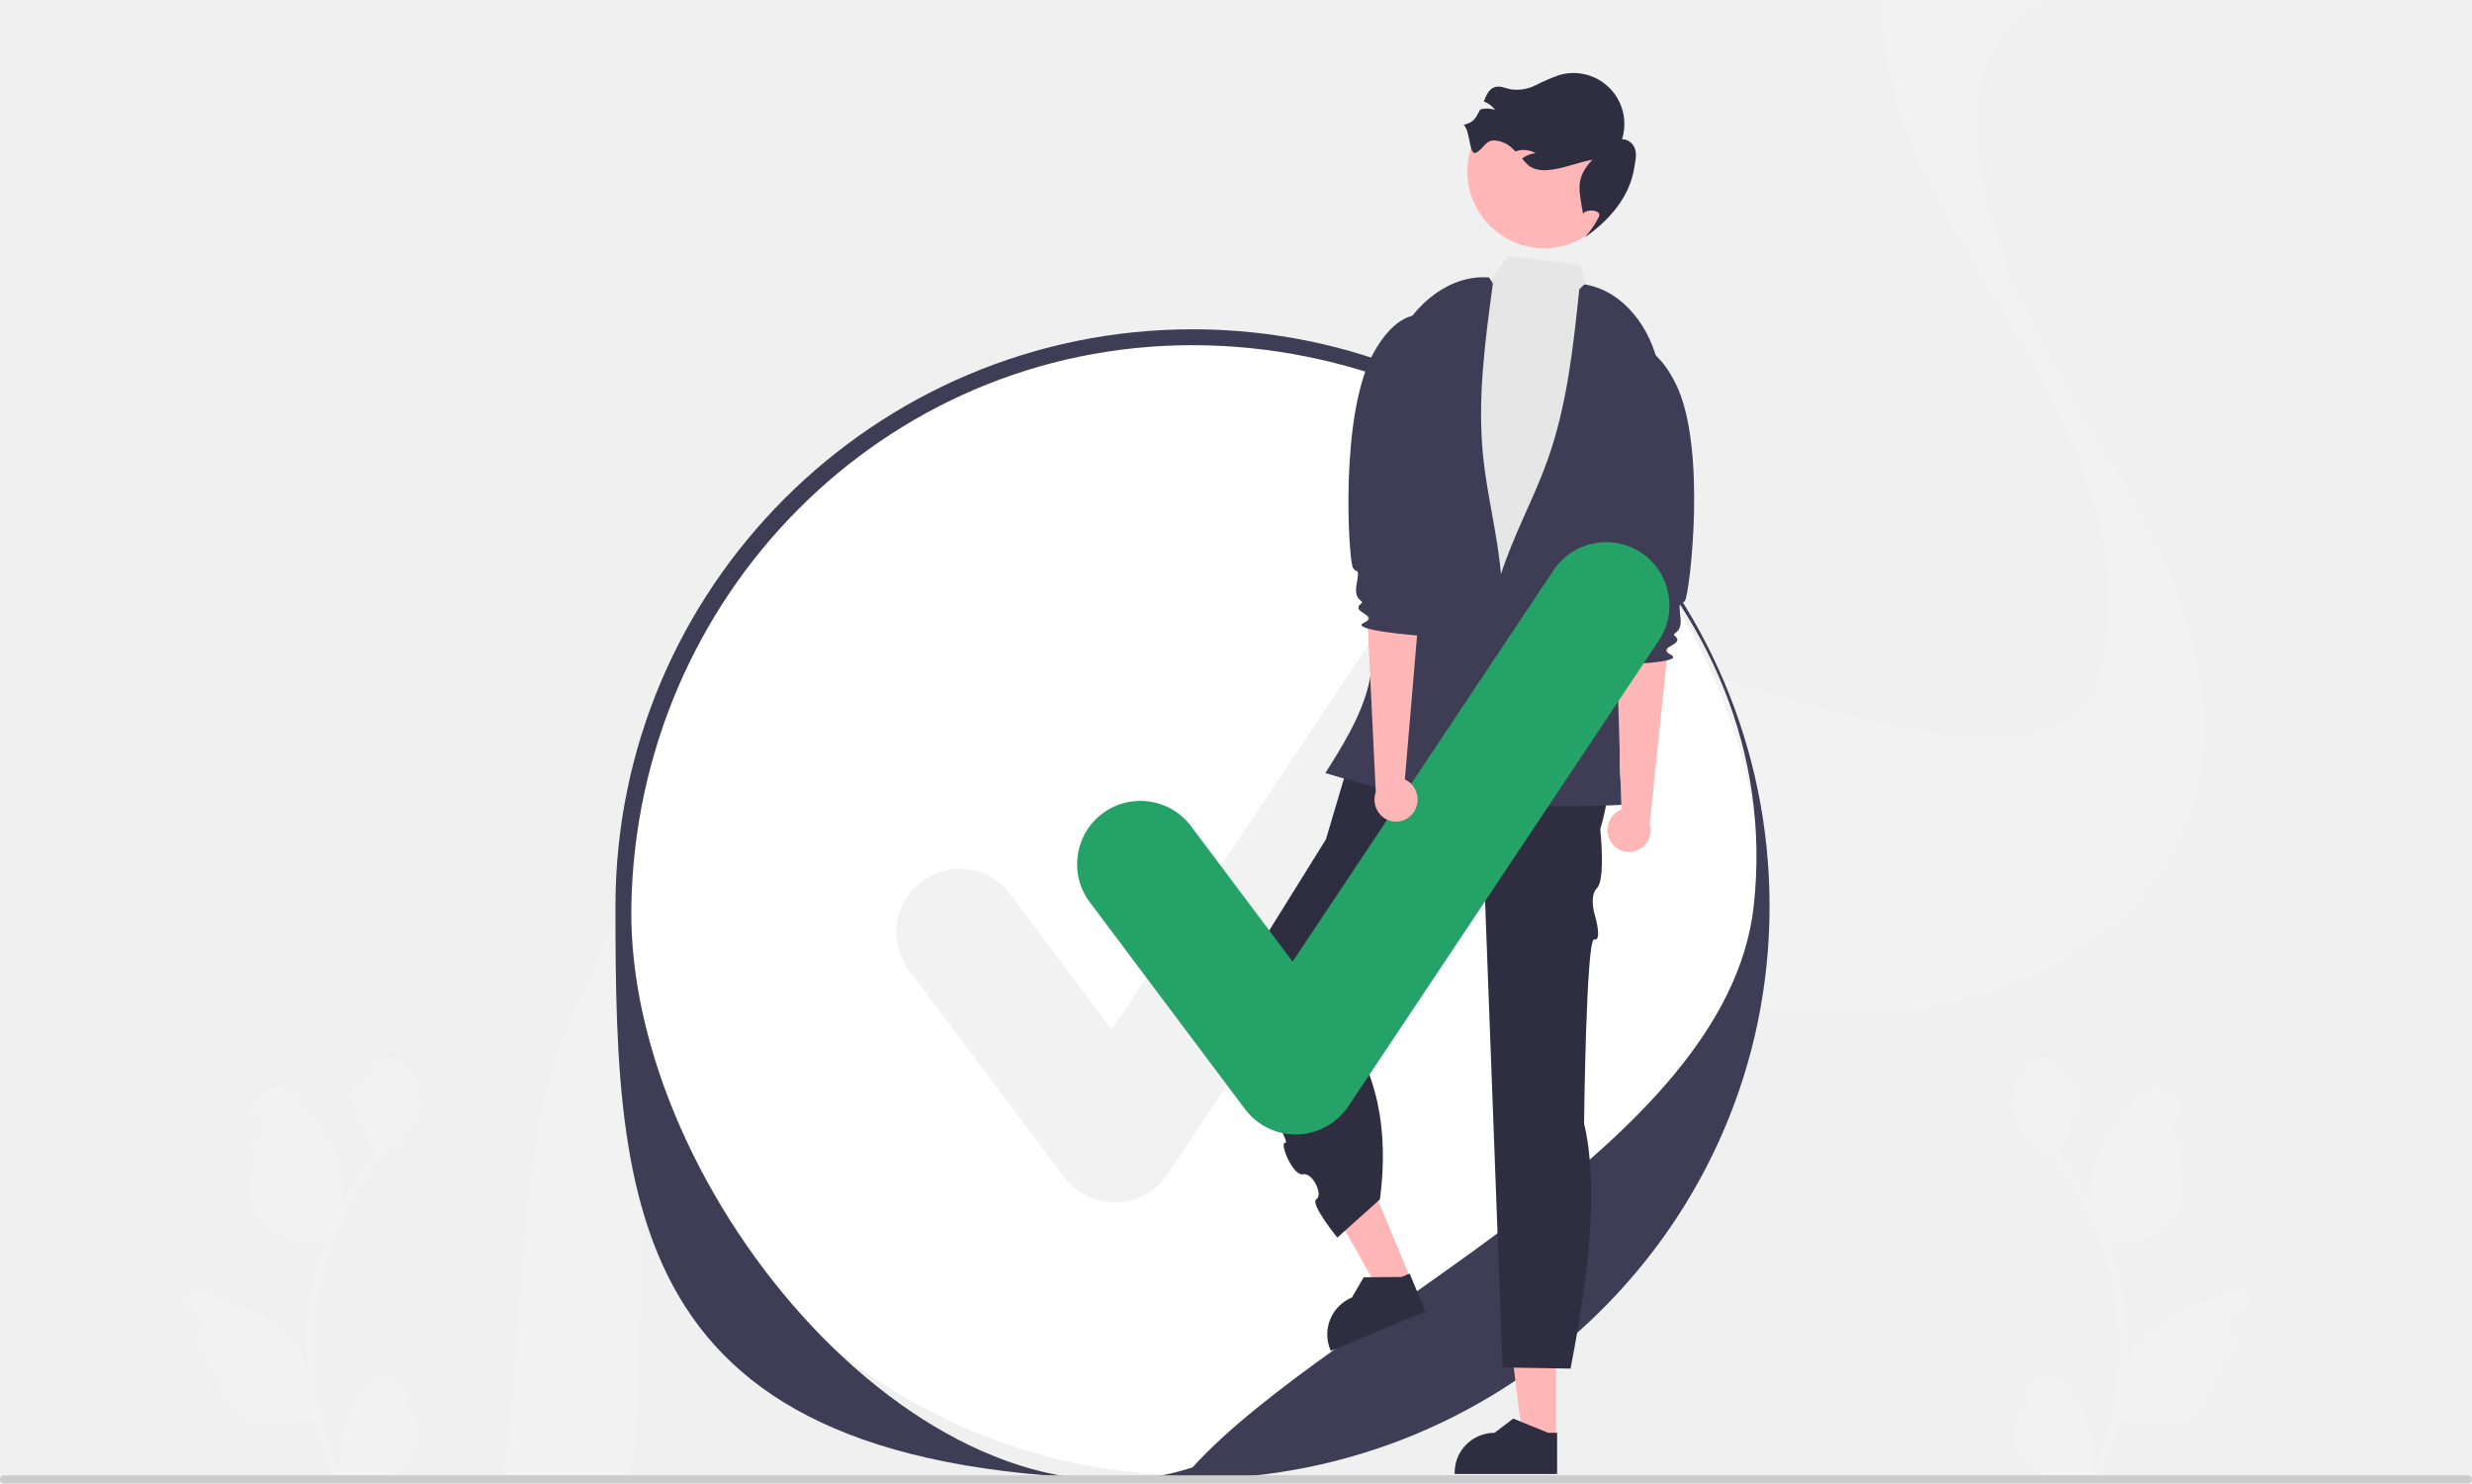
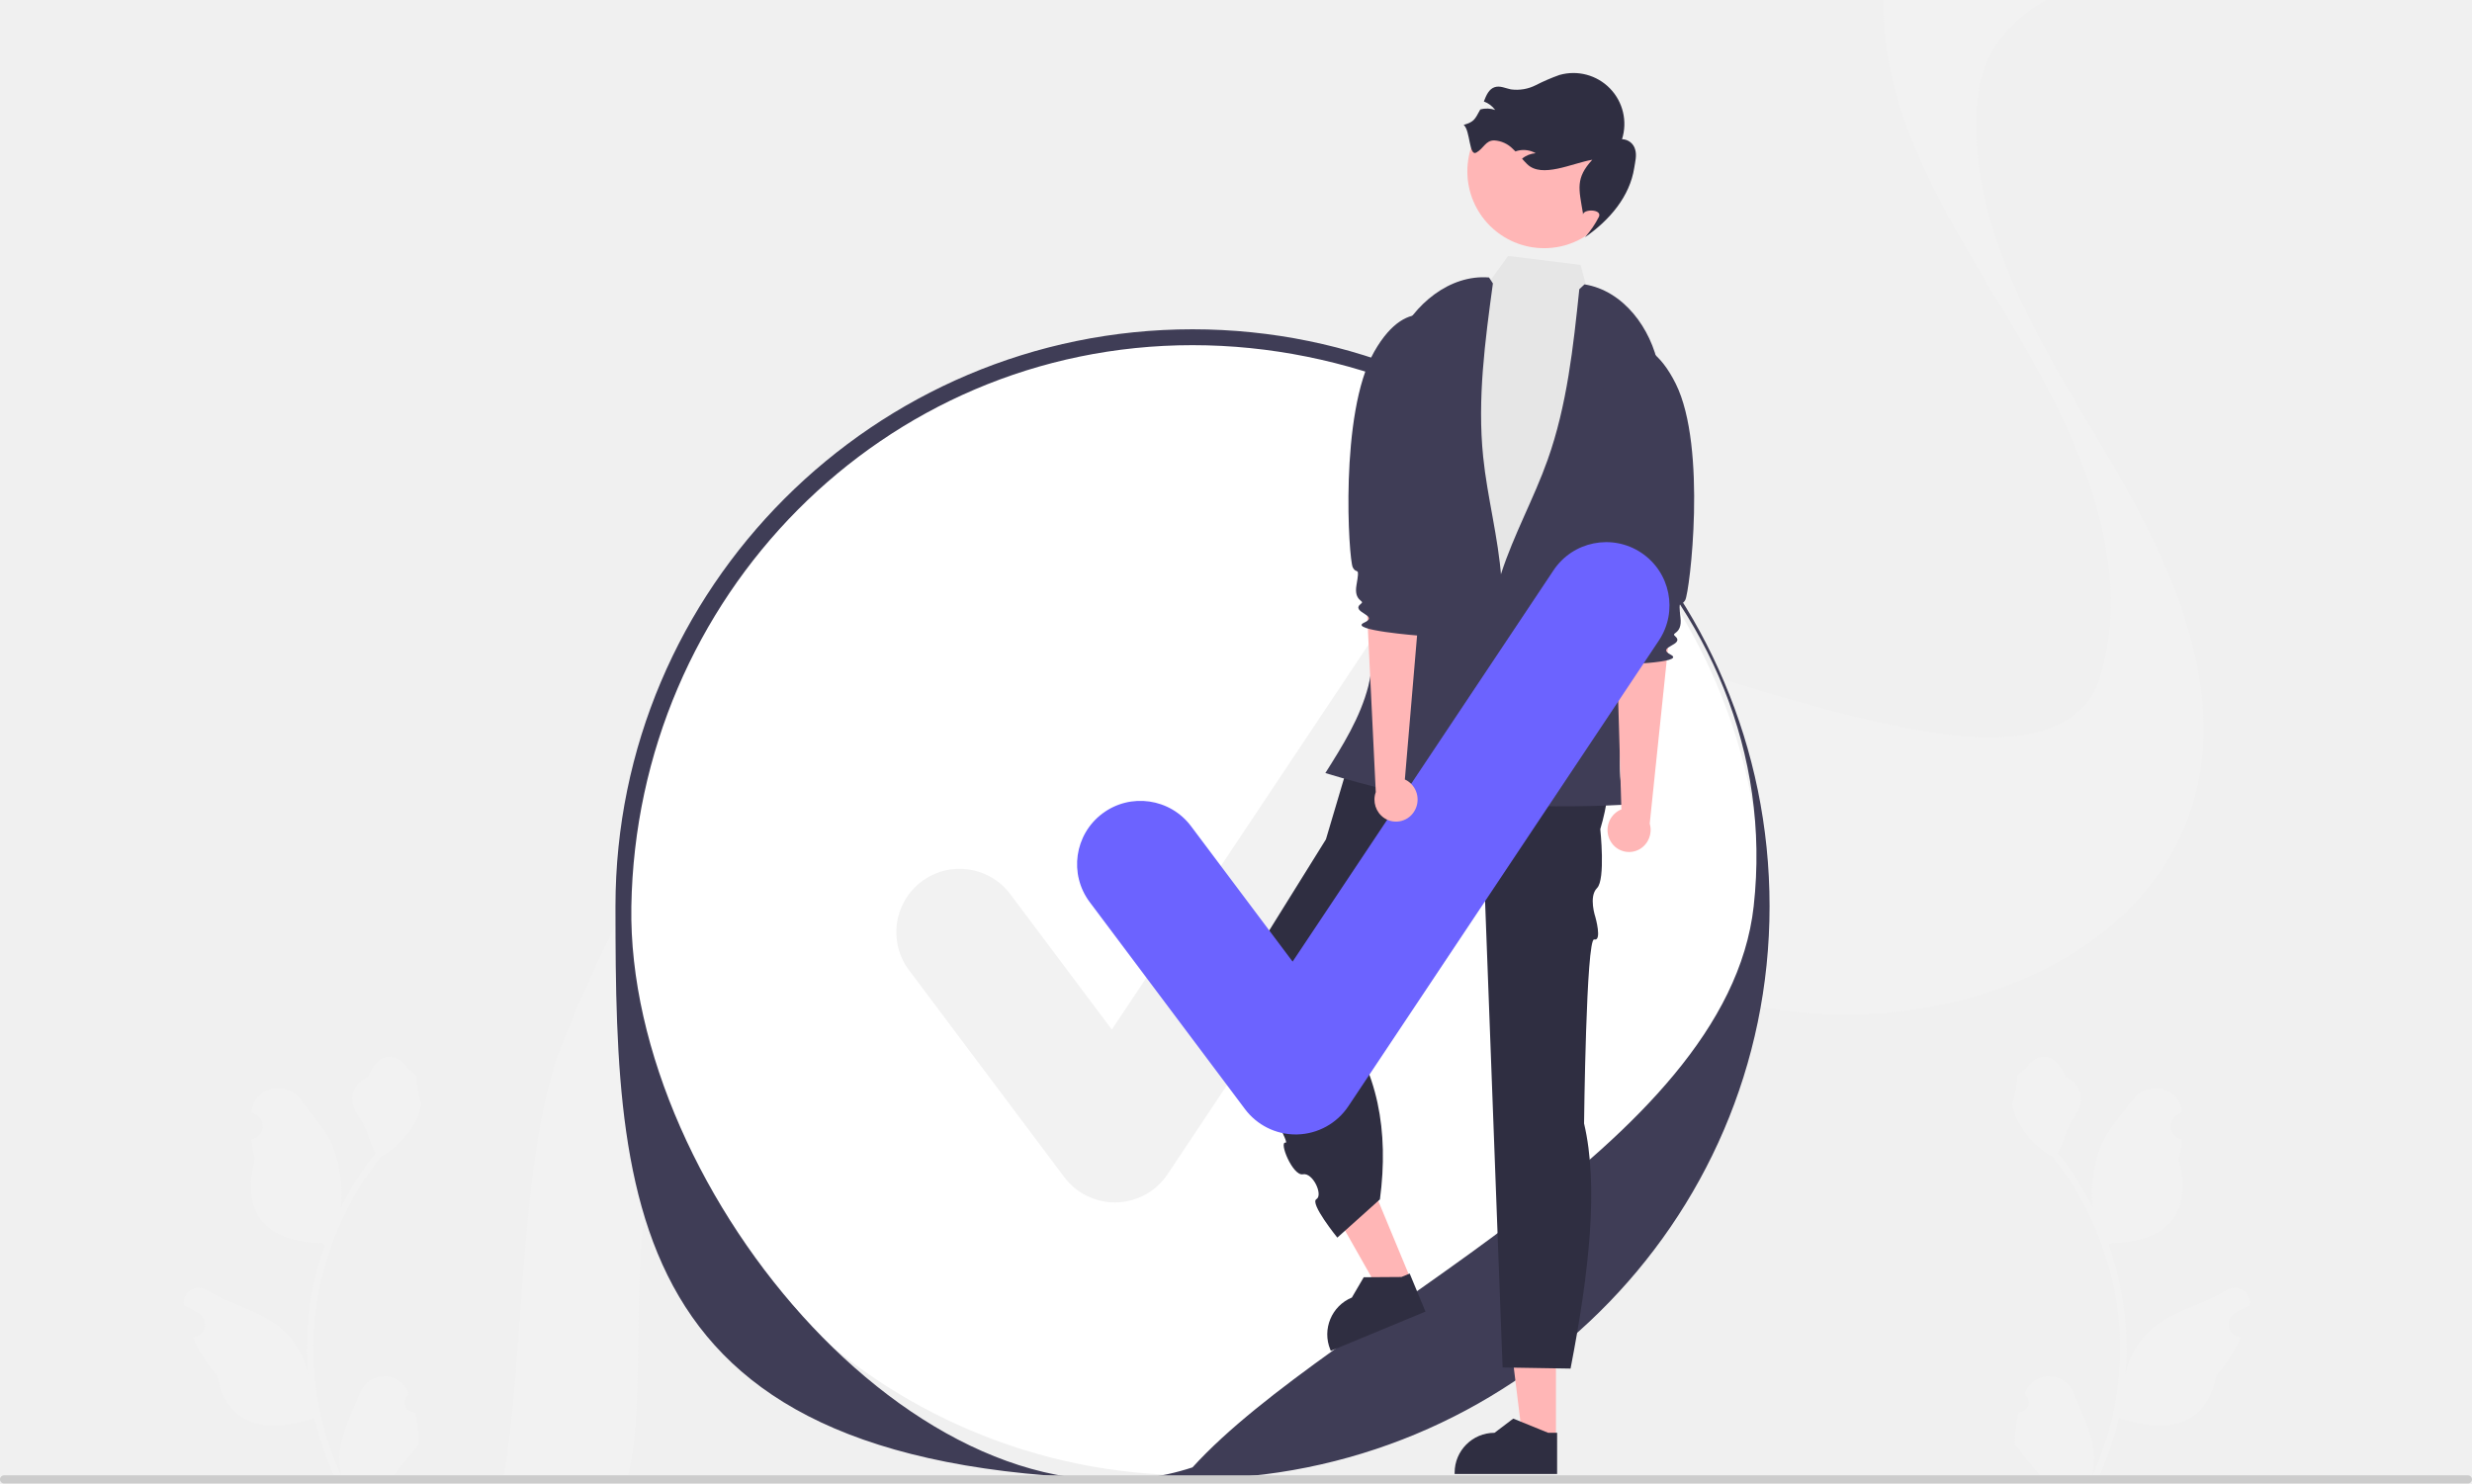
- <svg xmlns="http://www.w3.org/2000/svg" width="717.67" height="430.743" viewBox="0 0 717.67 430.743" data-src="https://cdn.undraw.co/illustrations/agree_g19h.svg" role="img" artist="Katerina Limpitsouni" source="https://undraw.co/">
+ <svg xmlns="http://www.w3.org/2000/svg" width="717.67" height="430.743" viewBox="0 0 717.67 430.743" role="img" artist="Katerina Limpitsouni" source="https://undraw.co/">
  <path d="M361.254,634.295a2.807,2.807,0,0,1-2.035-4.866l.192-.765q-.038-.092-.076-.184a7.539,7.539,0,0,0-13.907.052c-2.275,5.478-5.17,10.966-5.883,16.758a22.303,22.303,0,0,0,.392,7.671,89.419,89.419,0,0,1-8.134-37.139,86.307,86.307,0,0,1,.535-9.628q.443-3.931,1.231-7.807a90.456,90.456,0,0,1,17.938-38.337A24.073,24.073,0,0,0,361.519,549.662a18.363,18.363,0,0,0,1.67-5.018c-.487.064-1.838-7.359-1.47-7.815-.679-1.031-1.895-1.543-2.637-2.549-3.689-5.002-8.773-4.129-11.426,2.669-5.669,2.861-5.724,7.606-2.245,12.169,2.213,2.903,2.517,6.832,4.459,9.94-.2.256-.408.503-.607.759a91.04,91.04,0,0,0-9.502,15.054,37.846,37.846,0,0,0-2.259-17.579c-2.163-5.217-6.216-9.611-9.786-14.122-4.288-5.418-13.08-3.053-13.836,3.814q-.011.1-.021.199.795.449,1.557.952a3.808,3.808,0,0,1-1.535,6.93l-.078.012a37.89,37.89,0,0,0,.999,5.665c-4.579,17.71,5.307,24.16,19.424,24.45.312.16.615.32.927.471a92.924,92.924,0,0,0-5.002,23.539,88.135,88.135,0,0,0,.064,14.231l-.024-.168a23.289,23.289,0,0,0-7.95-13.448c-6.118-5.026-14.762-6.877-21.363-10.916a4.371,4.371,0,0,0-6.694,4.252q.013.088.027.176a25.579,25.579,0,0,1,2.868,1.382q.795.449,1.557.952a3.808,3.808,0,0,1-1.535,6.93l-.078.012c-.056.008-.104.016-.16.024a37.923,37.923,0,0,0,6.975,10.923c2.863,15.46,15.162,16.927,28.318,12.425h.008a92.898,92.898,0,0,0,6.24,18.218h22.293c.08-.248.152-.503.224-.751a25.329,25.329,0,0,1-6.169-.367c1.654-2.03,3.308-4.075,4.962-6.105a1.386,1.386,0,0,0,.104-.12c.839-1.039,1.686-2.069,2.525-3.108l0-.001a37.101,37.101,0,0,0-1.087-9.451Z" transform="translate(-240.8248 -224.2749)" fill="#f2f2f2" />
  <path d="M826.876,634.295a2.807,2.807,0,0,0,2.035-4.866l-.192-.765q.038-.092.076-.184a7.539,7.539,0,0,1,13.907.052c2.275,5.478,5.17,10.966,5.883,16.758a22.303,22.303,0,0,1-.392,7.671,89.419,89.419,0,0,0,8.134-37.139,86.307,86.307,0,0,0-.535-9.628q-.443-3.931-1.231-7.807a90.456,90.456,0,0,0-17.938-38.337A24.073,24.073,0,0,1,826.612,549.662a18.363,18.363,0,0,1-1.67-5.018c.487.064,1.838-7.359,1.47-7.815.679-1.031,1.895-1.543,2.637-2.549,3.689-5.002,8.773-4.129,11.426,2.669,5.669,2.861,5.724,7.606,2.245,12.169-2.213,2.903-2.517,6.832-4.459,9.94.2.256.408.503.607.759a91.04,91.04,0,0,1,9.502,15.054,37.846,37.846,0,0,1,2.259-17.579c2.163-5.217,6.216-9.611,9.786-14.122,4.288-5.418,13.08-3.053,13.836,3.814q.011.1.021.199-.795.449-1.557.952a3.808,3.808,0,0,0,1.535,6.93l.078.012a37.89,37.89,0,0,1-.999,5.665c4.579,17.71-5.307,24.16-19.424,24.45-.312.16-.615.32-.927.471a92.926,92.926,0,0,1,5.002,23.539,88.137,88.137,0,0,1-.064,14.231l.024-.168a23.289,23.289,0,0,1,7.95-13.448c6.118-5.026,14.762-6.877,21.363-10.916a4.371,4.371,0,0,1,6.694,4.252q-.013.088-.027.176a25.578,25.578,0,0,0-2.868,1.382q-.795.449-1.557.952a3.808,3.808,0,0,0,1.535,6.93l.078.012c.056.008.104.016.16.024a37.923,37.923,0,0,1-6.975,10.923c-2.863,15.46-15.162,16.927-28.318,12.425h-.008a92.897,92.897,0,0,1-6.24,18.218H827.435c-.08-.248-.152-.503-.224-.751a25.329,25.329,0,0,0,6.169-.367c-1.654-2.03-3.308-4.075-4.962-6.105a1.386,1.386,0,0,1-.104-.12c-.839-1.039-1.686-2.069-2.525-3.108l-0-.001a37.101,37.101,0,0,1,1.087-9.451Z" transform="translate(-240.8248 -224.2749)" fill="#f2f2f2" />
  <path d="M386.895,653.699h35.974c6.153-20.716.033-69.675,8.143-89.686,15.559-38.369,35.435-78.853,72.534-97.587,15.84-8,33.111-11.124,50.75-10.954,24.366.231,49.416,6.772,72.351,15.44,9.382,3.538,18.678,7.428,27.937,11.404,34.885,14.99,69.391,31.317,106.906,35.731,47.471,5.58,103.285-15.659,116.251-61.407,9.896-35.025-7.926-71.388-26.616-102.669-18.69-31.281-39.582-64.75-36.169-100.967.012-.122.024-.255.049-.377,1.284-13.008,9.051-22.357,19.901-28.351H787.664c-.624,33.785,18.923,63.607,36.512,93.052,18.69,31.269,36.512,67.644,26.616,102.669-12.966,45.736-120.327-7.876-167.799-13.469-13.406-1.568,7.889,4.012-4.893,0-20.048-6.285-22.27,51.363-41.78,42.902-12.146-5.276-24.304-10.516-36.622-15.172-5.101-1.933-10.311-3.744-15.583-5.422-.012,0-.012,0-.024-.012-35.399-11.209-74.112-15.574-106.82.632-.22.109-.453.219-.673.328-37.099,18.722-56.975,59.206-72.534,97.575C391.209,559.077,393.231,620.242,386.895,653.699Z" transform="translate(-240.8248 -224.2749)" fill="#f2f2f2" />
  <circle cx="346.212" cy="263.14" r="165.223" fill="#fff" />
  <path d="M586.565,653.699C423.093,657.455,419.509,579.791,419.509,487.415c0-92.374,75.153-167.527,167.528-167.527s167.528,75.153,167.528,167.527C754.565,579.791,678.941,653.699,586.565,653.699Zm.472-329.202c-89.834,0-161.406,73.097-162.918,162.917-1.407,83.544,87.344,187.795,162.918,162.92,40.528-44.635,155.112-92.709,162.919-162.92C759.882,398.132,676.871,324.497,587.037,324.497Z" transform="translate(-240.8248 -224.2749)" fill="#3f3d56" />
  <path d="M564.497,573.406a18.373,18.373,0,0,1-14.702-7.353l-45.075-60.102a18.378,18.378,0,1,1,29.406-22.053l29.49,39.317,75.741-113.61a18.379,18.379,0,0,1,30.585,20.39L579.791,565.222a18.387,18.387,0,0,1-14.782,8.179C564.838,573.403,564.668,573.406,564.497,573.406Z" transform="translate(-240.8248 -224.2749)" fill="#f2f2f2" />
  <path d="M240.825,653.828a1.186,1.186,0,0,0,1.19,1.19h715.29a1.19,1.19,0,1,0,0-2.38h-715.29A1.187,1.187,0,0,0,240.825,653.828Z" transform="translate(-240.8248 -224.2749)" fill="#ccc" />
  <polygon points="451.72 417.887 442.046 417.887 437.444 380.57 451.723 380.571 451.72 417.887" fill="#ffb6b6" />
  <path d="M692.886,652.255l-29.75-.001v-.376a11.58,11.58,0,0,1,11.58-11.58h.001l5.434-4.123,10.139,4.123,2.597 0Z" transform="translate(-240.8248 -224.2749)" fill="#2f2e41" />
  <polygon points="409.66 371.639 400.724 375.345 382.177 342.638 395.367 337.169 409.66 371.639" fill="#ffb6b6" />
  <path d="M654.666,605.106l-27.481,11.396-.144-.348a11.58,11.58,0,0,1,6.261-15.132l.001-0,3.44-5.89,10.945-.075,2.399-.995Z" transform="translate(-240.8248 -224.2749)" fill="#2f2e41" />
  <path d="M703.607,429.884,634.949,437.058l-9.184,30.933L593.959,519.104s22.194,37.354,20.11,36.947,2.081,9.775,4.999,9.184,5.951,6.048,3.934,7.228,6.075,11.161,6.075,11.161l12.367-11.101c2.631-19.843-.548-37.502-11.871-52.102l35.433-38.253,6.719-2.788h0l5.333,141.947,19.727.324c5.443-28.001,8.178-53.203,3.923-71.181,0,0,.611-54.009,2.944-53.418s.355-6.445.355-6.445-2.043-5.992.467-8.478.943-17.107.943-17.107C709.565,451.186,708.317,439.762,703.607,429.884Z" transform="translate(-240.8248 -224.2749)" fill="#2f2e41" />
  <path d="M650.817,315.733l18.981-4.918,8.86-12.22,21.041,2.587,4.479,16.668,14.98,8.695s-8.279,87.572-6.31,92.38,9.031,4.412,3,10.61-6.83,3.702-5.43,10.45,11.601,13.89,0,13.819-81.601-1.071-79.601-9.071,1.969-5.968,4.984-10.984,5.045-2.213,4.031-9.614-.015-12.401-.015-16.401,3.351-40.349,3.351-40.349Z" transform="translate(-240.8248 -224.2749)" fill="#e6e6e6" />
  <circle cx="448.3" cy="49.764" r="22.298" fill="#ffb6b6" />
  <path d="M665.761,260.544c1.958,1.582,1.51,9.277,3.691,8.023s2.636-3.5,5.148-3.524a8.225,8.225,0,0,1,5.417,2.451c.267.242.522.495.769.745.226-.079.449-.151.684-.21a7.085,7.085,0,0,1,5.196.732,6.952,6.952,0,0,0-3.958,1.596c.479.537.966,1.078,1.478,1.577,4.27,4.185,13.026-.272,18.914-1.277-4.904,5.354-3.937,8.343-2.717,15.499l.005.391c.251-1.65,5.536-1.568,4.665.622a28.15,28.15,0,0,1-4.074,5.989c7.202-4.989,13.016-11.866,14.301-20.174.264-1.747.778-3.529.281-5.232a4.012,4.012,0,0,0-3.832-3.055A14.784,14.784,0,0,0,693.546,246.048a56.5,56.5,0,0,0-6.839,2.952,12.294,12.294,0,0,1-7.244,1.227c-1.547-.32-3.114-1.121-4.63-.667-1.757.527-2.512,2.382-3.216,4.174a7.077,7.077,0,0,1,3.297,2.487,6.925,6.925,0,0,0-4.26-.173.432.432,0,0,0-.076.021C668.986,258.919,668.894,259.618,665.761,260.544Z" transform="translate(-240.8248 -224.2749)" fill="#2f2e41" />
  <path d="M673.113,304.842c-11.421-.919-21.849,7.815-26.603,18.239s-5.066,22.251-5.297,33.706l-.717,35.609c-.106,5.269-.212,10.539-.475,15.803a77.269,77.269,0,0,1-1.923,15.212c-2.329,9.165-7.451,17.332-12.498,25.328a342.467,342.467,0,0,0,39.357,9.399c6.638-21.471,13.353-43.56,11.721-65.975-.864-11.861-4.054-23.442-5.266-35.272-1.717-16.755.559-33.634,2.831-50.323" transform="translate(-240.8248 -224.2749)" fill="#3f3d56" />
  <path d="M700.836,306.844c11.312,1.819,19.368,12.78,21.511,24.035s-.363,22.817-2.859,34q-3.88,17.38-7.759,34.76c-1.148,5.144-2.297,10.288-3.291,15.464-.967,5.028,3.082,11.476,3.128,16.596.086,9.456-1.751,17.243,1.253,26.21a342.466,342.466,0,0,1-40.463-.216c-1.35-22.434-2.626-45.485,4.282-66.871,3.656-11.317,9.504-21.808,13.492-33.012,5.647-15.868,7.444-32.805,9.2-49.556" transform="translate(-240.8248 -224.2749)" fill="#3f3d56" />
  <path d="M708.377,468.496a6.48,6.48,0,0,1,2.243-8.756,6.216,6.216,0,0,1,.926-.447l-1.442-49.116,15.626-3.977L719.771,463.422a6.462,6.462,0,0,1-2.83,7.364,6.184,6.184,0,0,1-8.479-2.144Q708.419,468.57,708.377,468.496Z" transform="translate(-240.8248 -224.2749)" fill="#ffb6b6" />
  <path d="M707.236,326.466s10.908-9.224,20.086,9.219,4.049,60.578,2.757,62.826-2.08-.884-1.373,5.11c.575,4.875-2.846,4.265-1.619,5.306,3.236,2.743-5.827,3.056-1.172,5.473s-16.178,2.87-16.178,2.87-2.52-1.8-.77-8.586c.983-3.811,3.444-5.206.819-6.969s2.711-7.216,2.715-8.413-8.321-27.363-8.321-27.363Z" transform="translate(-240.8248 -224.2749)" fill="#3f3d56" />
-   <path d="M616.977,553.674a18.374,18.374,0,0,1-14.702-7.353l-45.075-60.102a18.378,18.378,0,1,1,29.406-22.053l29.49,39.317,75.741-113.61a18.379,18.379,0,1,1,30.585,20.39l-90.151,135.226a18.387,18.387,0,0,1-14.782,8.179C617.318,553.671,617.147,553.674,616.977,553.674Z" transform="translate(-240.8248 -224.2749)" fill="#25a267" />
+   <path d="M616.977,553.674a18.374,18.374,0,0,1-14.702-7.353l-45.075-60.102a18.378,18.378,0,1,1,29.406-22.053l29.49,39.317,75.741-113.61a18.379,18.379,0,1,1,30.585,20.39l-90.151,135.226a18.387,18.387,0,0,1-14.782,8.179C617.318,553.671,617.147,553.674,616.977,553.674Z" transform="translate(-240.8248 -224.2749)" fill="#6c63ff" />
  <path d="M651.337,459.964a6.48,6.48,0,0,0-1.756-8.866,6.218,6.218,0,0,0-.899-.497l4.155-48.961L637.454,396.805l2.787,57.464a6.462,6.462,0,0,0,2.418,7.51,6.184,6.184,0,0,0,8.585-1.672Q651.291,460.036,651.337,459.964Z" transform="translate(-240.8248 -224.2749)" fill="#ffb6b6" />
  <path d="M660.339,318.316s-10.381-9.813-20.565,8.095-7.391,60.261-6.225,62.578,2.126-.767,1.088,5.178c-.844,4.836,2.606,4.416,1.323,5.387-3.383,2.56,5.649,3.373.868,5.529s15.995,3.759,15.995,3.759,2.615-1.658,1.243-8.53c-.771-3.86-3.151-5.388-.433-7.004s-2.308-7.355-2.246-8.55,9.82-26.862,9.82-26.862Z" transform="translate(-240.8248 -224.2749)" fill="#3f3d56" />
</svg>
